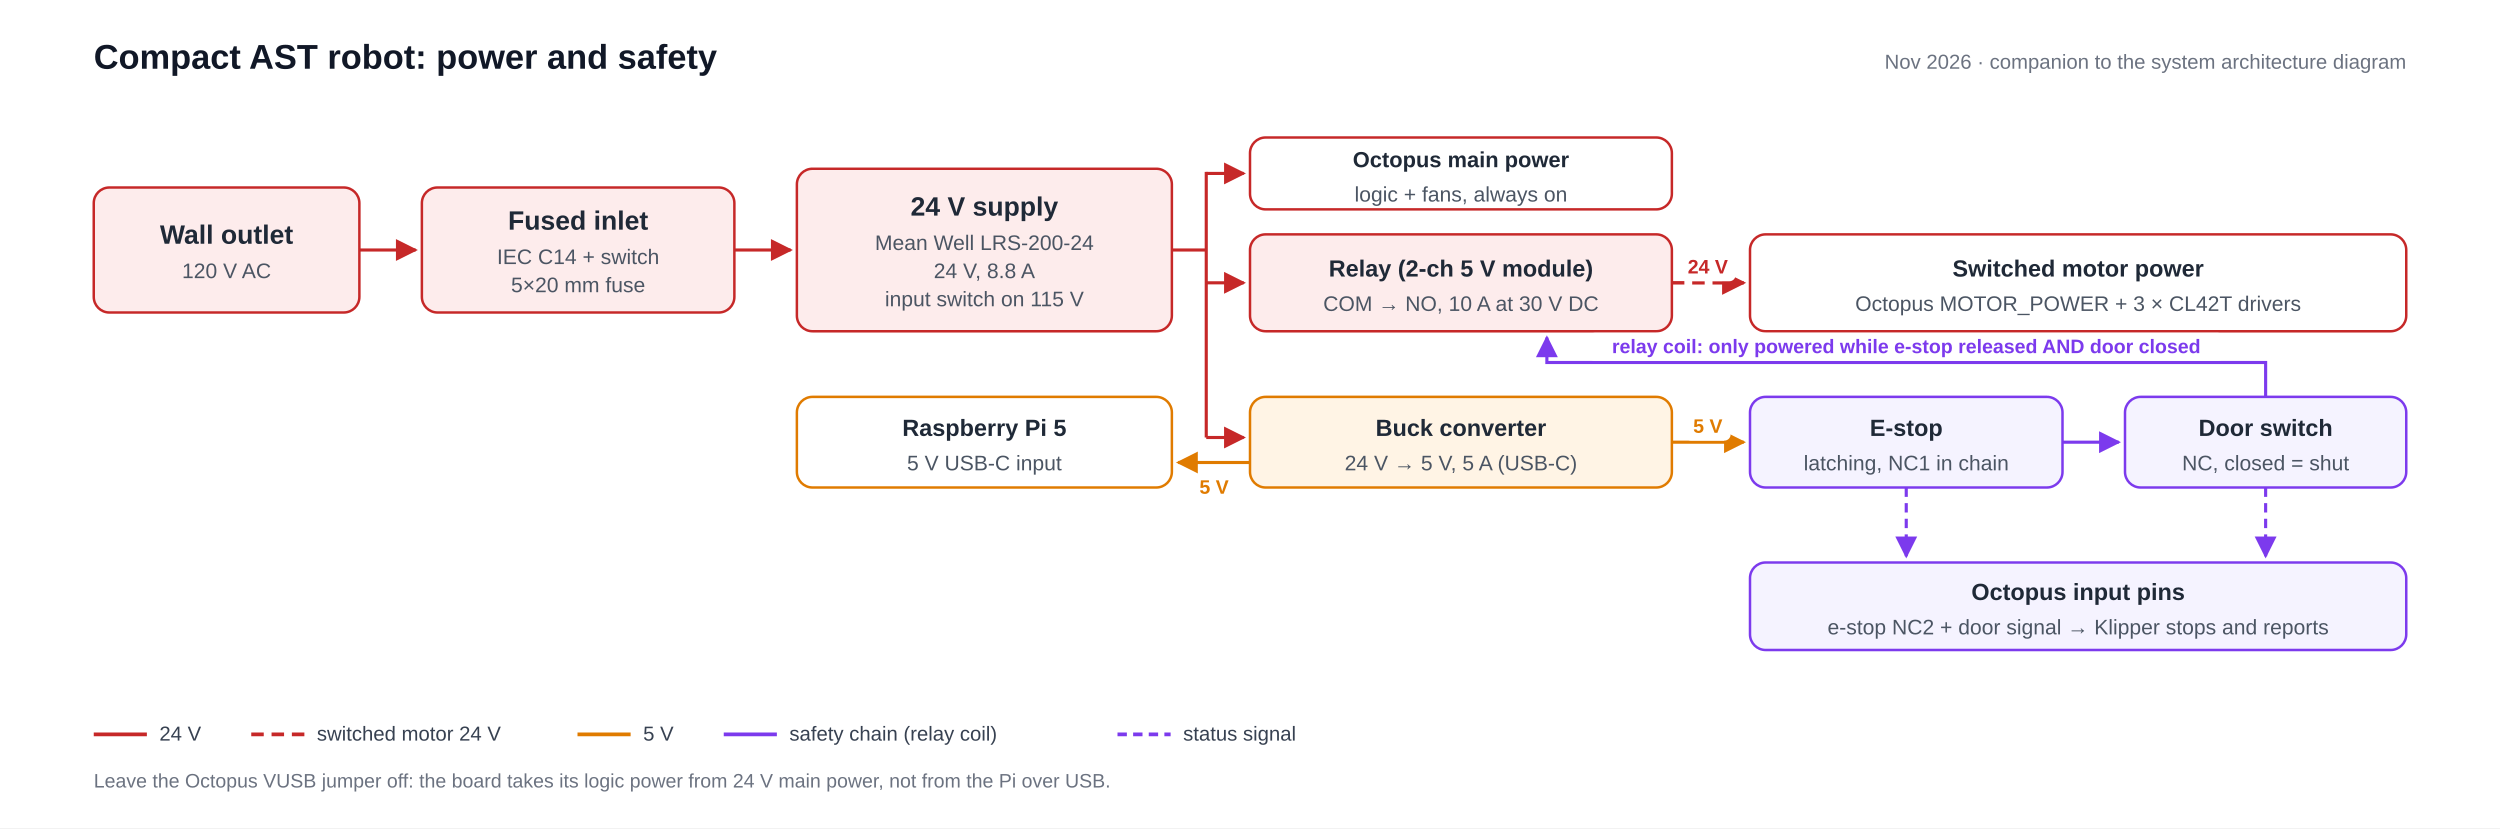
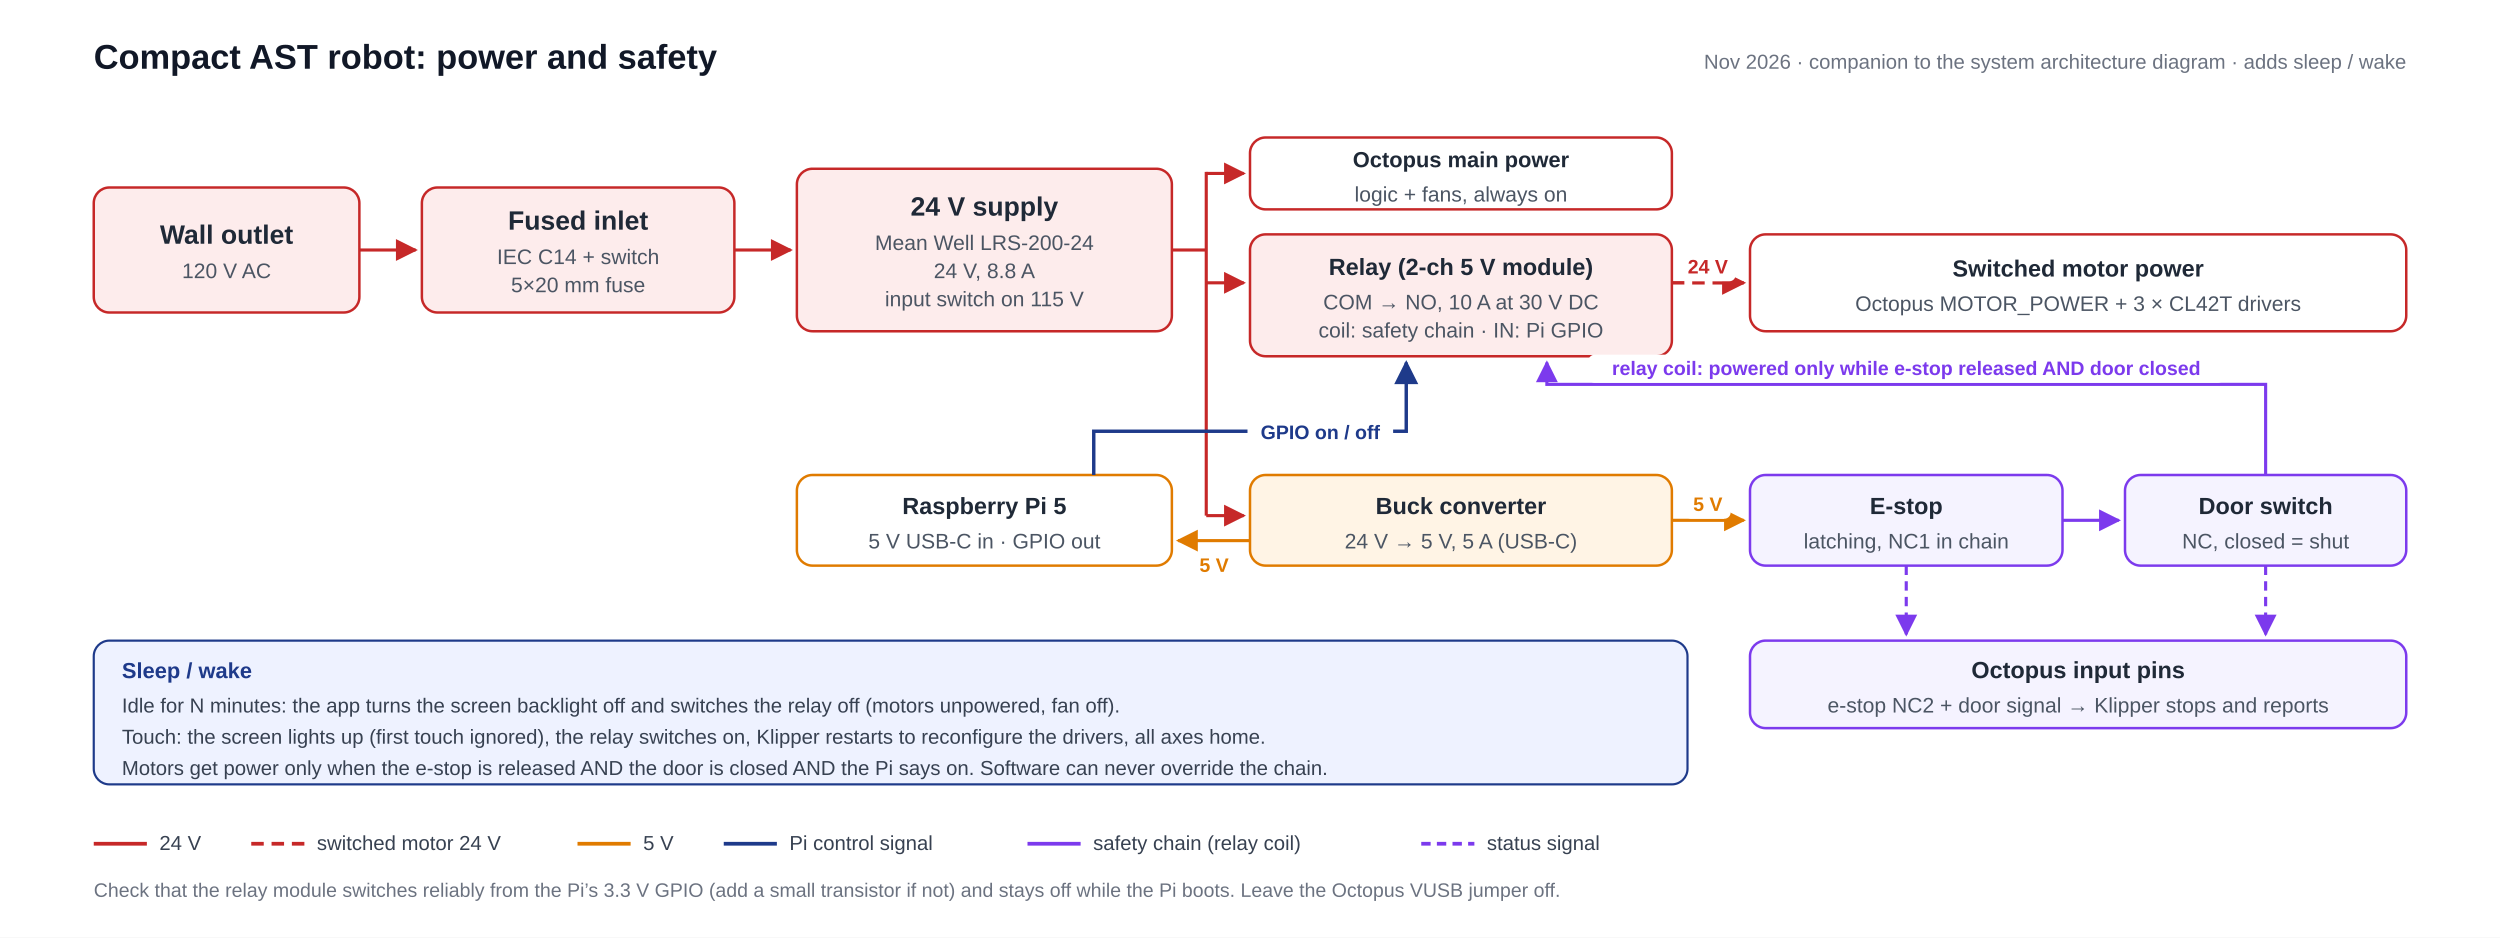
- <svg xmlns="http://www.w3.org/2000/svg" viewBox="0 0 1600 530" width="1600" height="530" font-family="Arial, Helvetica, sans-serif">
+ <svg xmlns="http://www.w3.org/2000/svg" viewBox="0 0 1600 600" width="1600" height="600" font-family="Arial, Helvetica, sans-serif">
  <defs>
    <marker id="a1e3a8a" viewBox="0 0 10 10" refX="9" refY="5" markerWidth="7" markerHeight="7" orient="auto-start-reverse">
      <path d="M0,0 L10,5 L0,10 z" fill="#1e3a8a" />
    </marker>
    <marker id="ac62828" viewBox="0 0 10 10" refX="9" refY="5" markerWidth="7" markerHeight="7" orient="auto-start-reverse">
      <path d="M0,0 L10,5 L0,10 z" fill="#c62828" />
    </marker>
    <marker id="ae07b00" viewBox="0 0 10 10" refX="9" refY="5" markerWidth="7" markerHeight="7" orient="auto-start-reverse">
      <path d="M0,0 L10,5 L0,10 z" fill="#e07b00" />
    </marker>
    <marker id="a7c3aed" viewBox="0 0 10 10" refX="9" refY="5" markerWidth="7" markerHeight="7" orient="auto-start-reverse">
      <path d="M0,0 L10,5 L0,10 z" fill="#7c3aed" />
    </marker>
    <marker id="a374151" viewBox="0 0 10 10" refX="9" refY="5" markerWidth="7" markerHeight="7" orient="auto-start-reverse">
      <path d="M0,0 L10,5 L0,10 z" fill="#374151" />
    </marker>
    <marker id="a6b7280" viewBox="0 0 10 10" refX="9" refY="5" markerWidth="7" markerHeight="7" orient="auto-start-reverse">
      <path d="M0,0 L10,5 L0,10 z" fill="#6b7280" />
    </marker>
  </defs>
-   <rect width="1600" height="530" fill="#ffffff" />
+   <rect width="1600" height="600" fill="#ffffff" />
  <text x="60" y="44" font-size="22" font-weight="700" fill="#111827">Compact AST robot: power and safety</text>
-   <text x="1540" y="44" text-anchor="end" font-size="13" fill="#6b7280">Nov 2026 · companion to the system architecture diagram</text>
+   <text x="1540" y="44" text-anchor="end" font-size="13" fill="#6b7280">Nov 2026 · companion to the system architecture diagram · adds sleep / wake</text>
  <rect x="60" y="120" width="170" height="80" rx="10" fill="#fdecec" stroke="#c62828" stroke-width="1.6" />
  <text x="145.0" y="156.0" text-anchor="middle" font-size="17" font-weight="700" fill="#1f2937">Wall outlet</text>
  <text x="145.0" y="178.0" text-anchor="middle" font-size="13.5" fill="#4b5563">120 V AC</text>
  <rect x="270" y="120" width="200" height="80" rx="10" fill="#fdecec" stroke="#c62828" stroke-width="1.6" />
  <text x="370.0" y="147.0" text-anchor="middle" font-size="17" font-weight="700" fill="#1f2937">Fused inlet</text>
  <text x="370.0" y="169.0" text-anchor="middle" font-size="13.5" fill="#4b5563">IEC C14 + switch</text>
  <text x="370.0" y="187.0" text-anchor="middle" font-size="13.5" fill="#4b5563">5×20 mm fuse</text>
  <rect x="510" y="108" width="240" height="104" rx="10" fill="#fdecec" stroke="#c62828" stroke-width="1.6" />
  <text x="630.0" y="138.0" text-anchor="middle" font-size="17" font-weight="700" fill="#1f2937">24 V supply</text>
  <text x="630.0" y="160.0" text-anchor="middle" font-size="13.5" fill="#4b5563">Mean Well LRS-200-24</text>
  <text x="630.0" y="178.0" text-anchor="middle" font-size="13.5" fill="#4b5563">24 V, 8.8 A</text>
  <text x="630.0" y="196.0" text-anchor="middle" font-size="13.5" fill="#4b5563">input switch on 115 V</text>
  <path d="M230,160 L266,160" fill="none" stroke="#c62828" stroke-width="2" marker-end="url(#ac62828)" />
  <path d="M470,160 L506,160" fill="none" stroke="#c62828" stroke-width="2" marker-end="url(#ac62828)" />
  <path d="M750,160 L772,160" fill="none" stroke="#c62828" stroke-width="2" />
-   <path d="M772,110 L772,280" fill="none" stroke="#c62828" stroke-width="2" />
+   <path d="M772,110 L772,330" fill="none" stroke="#c62828" stroke-width="2" />
  <rect x="800" y="88" width="270" height="46" rx="10" fill="#ffffff" stroke="#c62828" stroke-width="1.6" />
  <text x="935.0" y="107.0" text-anchor="middle" font-size="14" font-weight="700" fill="#1f2937">Octopus main power</text>
  <text x="935.0" y="129.0" text-anchor="middle" font-size="13.5" fill="#4b5563">logic + fans, always on</text>
  <path d="M772,111 L796,111" fill="none" stroke="#c62828" stroke-width="2" marker-end="url(#ac62828)" />
-   <rect x="800" y="150" width="270" height="62" rx="10" fill="#fdecec" stroke="#c62828" stroke-width="1.6" />
-   <text x="935.0" y="177.0" text-anchor="middle" font-size="15" font-weight="700" fill="#1f2937">Relay (2-ch 5 V module)</text>
-   <text x="935.0" y="199.0" text-anchor="middle" font-size="13.5" fill="#4b5563">COM → NO, 10 A at 30 V DC</text>
+   <rect x="800" y="150" width="270" height="78" rx="10" fill="#fdecec" stroke="#c62828" stroke-width="1.6" />
+   <text x="935.0" y="176.0" text-anchor="middle" font-size="15" font-weight="700" fill="#1f2937">Relay (2-ch 5 V module)</text>
+   <text x="935.0" y="198.0" text-anchor="middle" font-size="13.5" fill="#4b5563">COM → NO, 10 A at 30 V DC</text>
+   <text x="935.0" y="216.0" text-anchor="middle" font-size="13.5" fill="#4b5563">coil: safety chain · IN: Pi GPIO</text>
  <path d="M772,181 L796,181" fill="none" stroke="#c62828" stroke-width="2" marker-end="url(#ac62828)" />
  <rect x="1120" y="150" width="420" height="62" rx="10" fill="#ffffff" stroke="#c62828" stroke-width="1.6" />
  <text x="1330.0" y="177.0" text-anchor="middle" font-size="15" font-weight="700" fill="#1f2937">Switched motor power</text>
  <text x="1330.0" y="199.0" text-anchor="middle" font-size="13.5" fill="#4b5563">Octopus MOTOR_POWER + 3 × CL42T drivers</text>
  <path d="M1070,181 L1116,181" fill="none" stroke="#c62828" stroke-width="2.2" stroke-dasharray="8 5" marker-end="url(#ac62828)" />
  <rect x="1075.2" y="162" width="35.6" height="18" rx="4" fill="#ffffff" />
  <text x="1093" y="175" text-anchor="middle" font-size="12.5" font-weight="600" fill="#c62828">24 V</text>
-   <rect x="800" y="254" width="270" height="58" rx="10" fill="#fff4e5" stroke="#e07b00" stroke-width="1.6" />
-   <text x="935.0" y="279.0" text-anchor="middle" font-size="15" font-weight="700" fill="#1f2937">Buck converter</text>
-   <text x="935.0" y="301.0" text-anchor="middle" font-size="13.5" fill="#4b5563">24 V → 5 V, 5 A (USB-C)</text>
-   <path d="M772,280 L796,280" fill="none" stroke="#c62828" stroke-width="2" marker-end="url(#ac62828)" />
-   <rect x="510" y="254" width="240" height="58" rx="10" fill="#ffffff" stroke="#e07b00" stroke-width="1.6" />
-   <text x="630.0" y="279.0" text-anchor="middle" font-size="15" font-weight="700" fill="#1f2937">Raspberry Pi 5</text>
-   <text x="630.0" y="301.0" text-anchor="middle" font-size="13.5" fill="#4b5563">5 V USB-C input</text>
-   <path d="M800,296 L754,296" fill="none" stroke="#e07b00" stroke-width="2" marker-end="url(#ae07b00)" />
-   <text x="777" y="316" text-anchor="middle" font-size="12.5" font-weight="600" fill="#e07b00">5 V</text>
-   <rect x="1120" y="254" width="200" height="58" rx="10" fill="#f5f3ff" stroke="#7c3aed" stroke-width="1.6" />
-   <text x="1220.0" y="279.0" text-anchor="middle" font-size="15" font-weight="700" fill="#1f2937">E-stop</text>
-   <text x="1220.0" y="301.0" text-anchor="middle" font-size="13.5" fill="#4b5563">latching, NC1 in chain</text>
-   <rect x="1360" y="254" width="180" height="58" rx="10" fill="#f5f3ff" stroke="#7c3aed" stroke-width="1.6" />
-   <text x="1450.0" y="279.0" text-anchor="middle" font-size="15" font-weight="700" fill="#1f2937">Door switch</text>
-   <text x="1450.0" y="301.0" text-anchor="middle" font-size="13.5" fill="#4b5563">NC, closed = shut</text>
-   <path d="M1070,283 L1116,283" fill="none" stroke="#e07b00" stroke-width="2" marker-end="url(#ae07b00)" />
-   <rect x="1078.4" y="264" width="29.2" height="18" rx="4" fill="#ffffff" />
-   <text x="1093" y="277" text-anchor="middle" font-size="12.5" font-weight="600" fill="#e07b00">5 V</text>
-   <path d="M1320,283 L1356,283" fill="none" stroke="#7c3aed" stroke-width="2" marker-end="url(#a7c3aed)" />
-   <path d="M1450,254 L1450,232 L990,232 L990,216" fill="none" stroke="#7c3aed" stroke-width="2" marker-end="url(#a7c3aed)" />
-   <rect x="1016.6" y="213" width="406.8" height="18" rx="4" fill="#ffffff" />
-   <text x="1220" y="226" text-anchor="middle" font-size="12.5" font-weight="600" fill="#7c3aed">relay coil: only powered while e-stop released AND door closed</text>
-   <rect x="1120" y="360" width="420" height="56" rx="10" fill="#f5f3ff" stroke="#7c3aed" stroke-width="1.6" />
-   <text x="1330.0" y="384.0" text-anchor="middle" font-size="15" font-weight="700" fill="#1f2937">Octopus input pins</text>
-   <text x="1330.0" y="406.0" text-anchor="middle" font-size="13.5" fill="#4b5563">e-stop NC2 + door signal → Klipper stops and reports</text>
-   <path d="M1220,312 L1220,356" fill="none" stroke="#7c3aed" stroke-width="2" stroke-dasharray="6 4" marker-end="url(#a7c3aed)" />
-   <path d="M1450,312 L1450,356" fill="none" stroke="#7c3aed" stroke-width="2" stroke-dasharray="6 4" marker-end="url(#a7c3aed)" />
-   <line x1="60" y1="470" x2="94" y2="470" stroke="#c62828" stroke-width="2.4" />
-   <text x="102" y="474" font-size="13" fill="#374151">24 V</text>
-   <line x1="160.8" y1="470" x2="194.8" y2="470" stroke="#c62828" stroke-width="2.4" stroke-dasharray="8 5" />
-   <text x="202.8" y="474" font-size="13" fill="#374151">switched motor 24 V</text>
-   <line x1="369.6" y1="470" x2="403.6" y2="470" stroke="#e07b00" stroke-width="2.4" />
-   <text x="411.6" y="474" font-size="13" fill="#374151">5 V</text>
-   <line x1="463.2" y1="470" x2="497.2" y2="470" stroke="#7c3aed" stroke-width="2.4" />
-   <text x="505.2" y="474" font-size="13" fill="#374151">safety chain (relay coil)</text>
-   <line x1="715.2" y1="470" x2="749.2" y2="470" stroke="#7c3aed" stroke-width="2.4" stroke-dasharray="6 4" />
-   <text x="757.2" y="474" font-size="13" fill="#374151">status signal</text>
-   <text x="60" y="504" font-size="12.5" fill="#6b7280">Leave the Octopus VUSB jumper off: the board takes its logic power from 24 V main power, not from the Pi over USB.</text>
+   <rect x="800" y="304" width="270" height="58" rx="10" fill="#fff4e5" stroke="#e07b00" stroke-width="1.6" />
+   <text x="935.0" y="329.0" text-anchor="middle" font-size="15" font-weight="700" fill="#1f2937">Buck converter</text>
+   <text x="935.0" y="351.0" text-anchor="middle" font-size="13.5" fill="#4b5563">24 V → 5 V, 5 A (USB-C)</text>
+   <path d="M772,330 L796,330" fill="none" stroke="#c62828" stroke-width="2" marker-end="url(#ac62828)" />
+   <rect x="510" y="304" width="240" height="58" rx="10" fill="#ffffff" stroke="#e07b00" stroke-width="1.6" />
+   <text x="630.0" y="329.0" text-anchor="middle" font-size="15" font-weight="700" fill="#1f2937">Raspberry Pi 5</text>
+   <text x="630.0" y="351.0" text-anchor="middle" font-size="13.5" fill="#4b5563">5 V USB-C in · GPIO out</text>
+   <path d="M800,346 L754,346" fill="none" stroke="#e07b00" stroke-width="2" marker-end="url(#ae07b00)" />
+   <text x="777" y="366" text-anchor="middle" font-size="12.5" font-weight="600" fill="#e07b00">5 V</text>
+   <rect x="1120" y="304" width="200" height="58" rx="10" fill="#f5f3ff" stroke="#7c3aed" stroke-width="1.6" />
+   <text x="1220.0" y="329.0" text-anchor="middle" font-size="15" font-weight="700" fill="#1f2937">E-stop</text>
+   <text x="1220.0" y="351.0" text-anchor="middle" font-size="13.5" fill="#4b5563">latching, NC1 in chain</text>
+   <rect x="1360" y="304" width="180" height="58" rx="10" fill="#f5f3ff" stroke="#7c3aed" stroke-width="1.6" />
+   <text x="1450.0" y="329.0" text-anchor="middle" font-size="15" font-weight="700" fill="#1f2937">Door switch</text>
+   <text x="1450.0" y="351.0" text-anchor="middle" font-size="13.5" fill="#4b5563">NC, closed = shut</text>
+   <path d="M1070,333 L1116,333" fill="none" stroke="#e07b00" stroke-width="2" marker-end="url(#ae07b00)" />
+   <rect x="1078.4" y="314" width="29.2" height="18" rx="4" fill="#ffffff" />
+   <text x="1093" y="327" text-anchor="middle" font-size="12.5" font-weight="600" fill="#e07b00">5 V</text>
+   <path d="M1320,333 L1356,333" fill="none" stroke="#7c3aed" stroke-width="2" marker-end="url(#a7c3aed)" />
+   <path d="M1450,304 L1450,246 L990,246 L990,232" fill="none" stroke="#7c3aed" stroke-width="2" marker-end="url(#a7c3aed)" />
+   <rect x="1016.6" y="227" width="406.8" height="18" rx="4" fill="#ffffff" />
+   <text x="1220" y="240" text-anchor="middle" font-size="12.5" font-weight="600" fill="#7c3aed">relay coil: powered only while e-stop released AND door closed</text>
+   <path d="M700,304 L700,276 L900,276 L900,232" fill="none" stroke="#1e3a8a" stroke-width="2.2" marker-end="url(#a1e3a8a)" />
+   <rect x="798.4" y="268" width="93.2" height="18" rx="4" fill="#ffffff" />
+   <text x="845" y="281" text-anchor="middle" font-size="12.5" font-weight="600" fill="#1e3a8a">GPIO on / off</text>
+   <rect x="1120" y="410" width="420" height="56" rx="10" fill="#f5f3ff" stroke="#7c3aed" stroke-width="1.6" />
+   <text x="1330.0" y="434.0" text-anchor="middle" font-size="15" font-weight="700" fill="#1f2937">Octopus input pins</text>
+   <text x="1330.0" y="456.0" text-anchor="middle" font-size="13.5" fill="#4b5563">e-stop NC2 + door signal → Klipper stops and reports</text>
+   <path d="M1220,362 L1220,406" fill="none" stroke="#7c3aed" stroke-width="2" stroke-dasharray="6 4" marker-end="url(#a7c3aed)" />
+   <path d="M1450,362 L1450,406" fill="none" stroke="#7c3aed" stroke-width="2" stroke-dasharray="6 4" marker-end="url(#a7c3aed)" />
+   <rect x="60" y="410" width="1020" height="92" rx="10" fill="#eef2ff" stroke="#1e3a8a" stroke-width="1.4" />
+   <text x="78" y="434" font-size="14" font-weight="700" fill="#1e3a8a">Sleep / wake</text>
+   <text x="78" y="456" font-size="13" fill="#374151">Idle for N minutes: the app turns the screen backlight off and switches the relay off (motors unpowered, fan off).</text>
+   <text x="78" y="476" font-size="13" fill="#374151">Touch: the screen lights up (first touch ignored), the relay switches on, Klipper restarts to reconfigure the drivers, all axes home.</text>
+   <text x="78" y="496" font-size="13" fill="#374151">Motors get power only when the e-stop is released AND the door is closed AND the Pi says on. Software can never override the chain.</text>
+   <line x1="60" y1="540" x2="94" y2="540" stroke="#c62828" stroke-width="2.4" />
+   <text x="102" y="544" font-size="13" fill="#374151">24 V</text>
+   <line x1="160.8" y1="540" x2="194.8" y2="540" stroke="#c62828" stroke-width="2.4" stroke-dasharray="8 5" />
+   <text x="202.8" y="544" font-size="13" fill="#374151">switched motor 24 V</text>
+   <line x1="369.6" y1="540" x2="403.6" y2="540" stroke="#e07b00" stroke-width="2.4" />
+   <text x="411.6" y="544" font-size="13" fill="#374151">5 V</text>
+   <line x1="463.2" y1="540" x2="497.2" y2="540" stroke="#1e3a8a" stroke-width="2.4" />
+   <text x="505.2" y="544" font-size="13" fill="#374151">Pi control signal</text>
+   <line x1="657.6" y1="540" x2="691.6" y2="540" stroke="#7c3aed" stroke-width="2.4" />
+   <text x="699.6" y="544" font-size="13" fill="#374151">safety chain (relay coil)</text>
+   <line x1="909.6" y1="540" x2="943.6" y2="540" stroke="#7c3aed" stroke-width="2.4" stroke-dasharray="6 4" />
+   <text x="951.6" y="544" font-size="13" fill="#374151">status signal</text>
+   <text x="60" y="574" font-size="12.5" fill="#6b7280">Check that the relay module switches reliably from the Pi’s 3.3 V GPIO (add a small transistor if not) and stays off while the Pi boots. Leave the Octopus VUSB jumper off.</text>
</svg>
